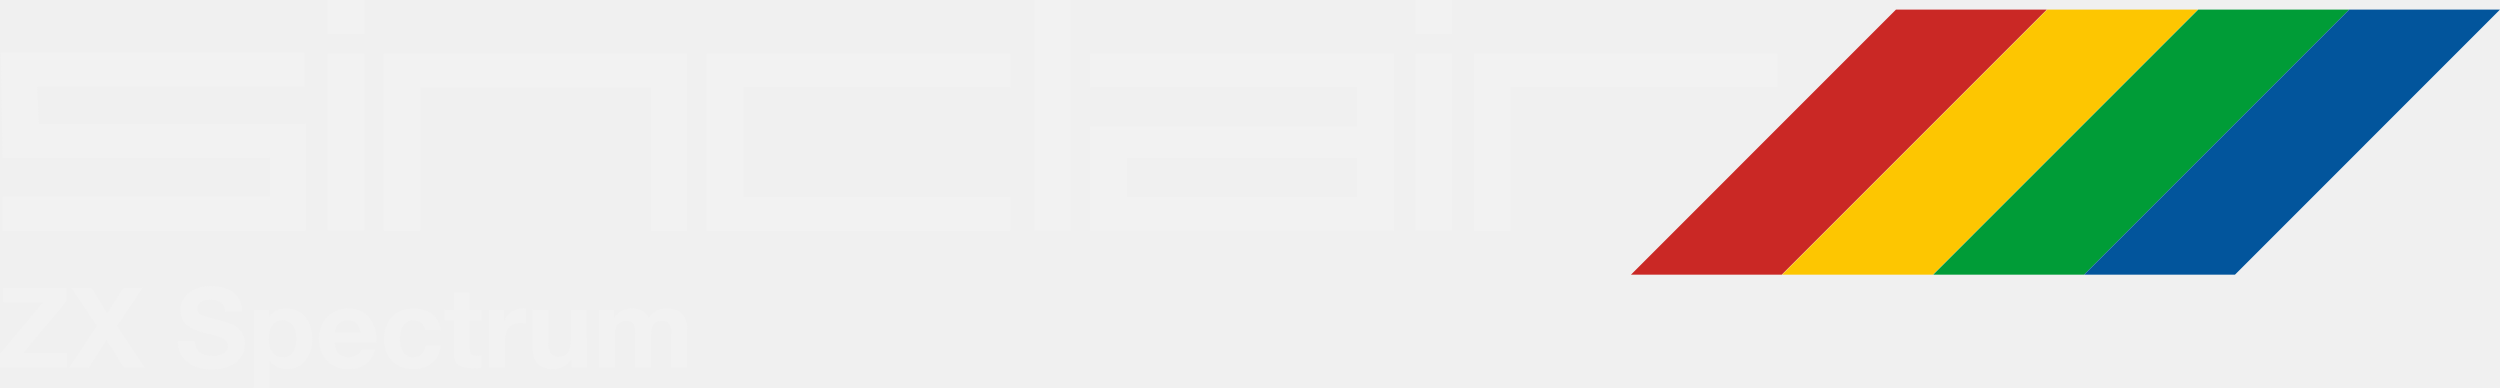
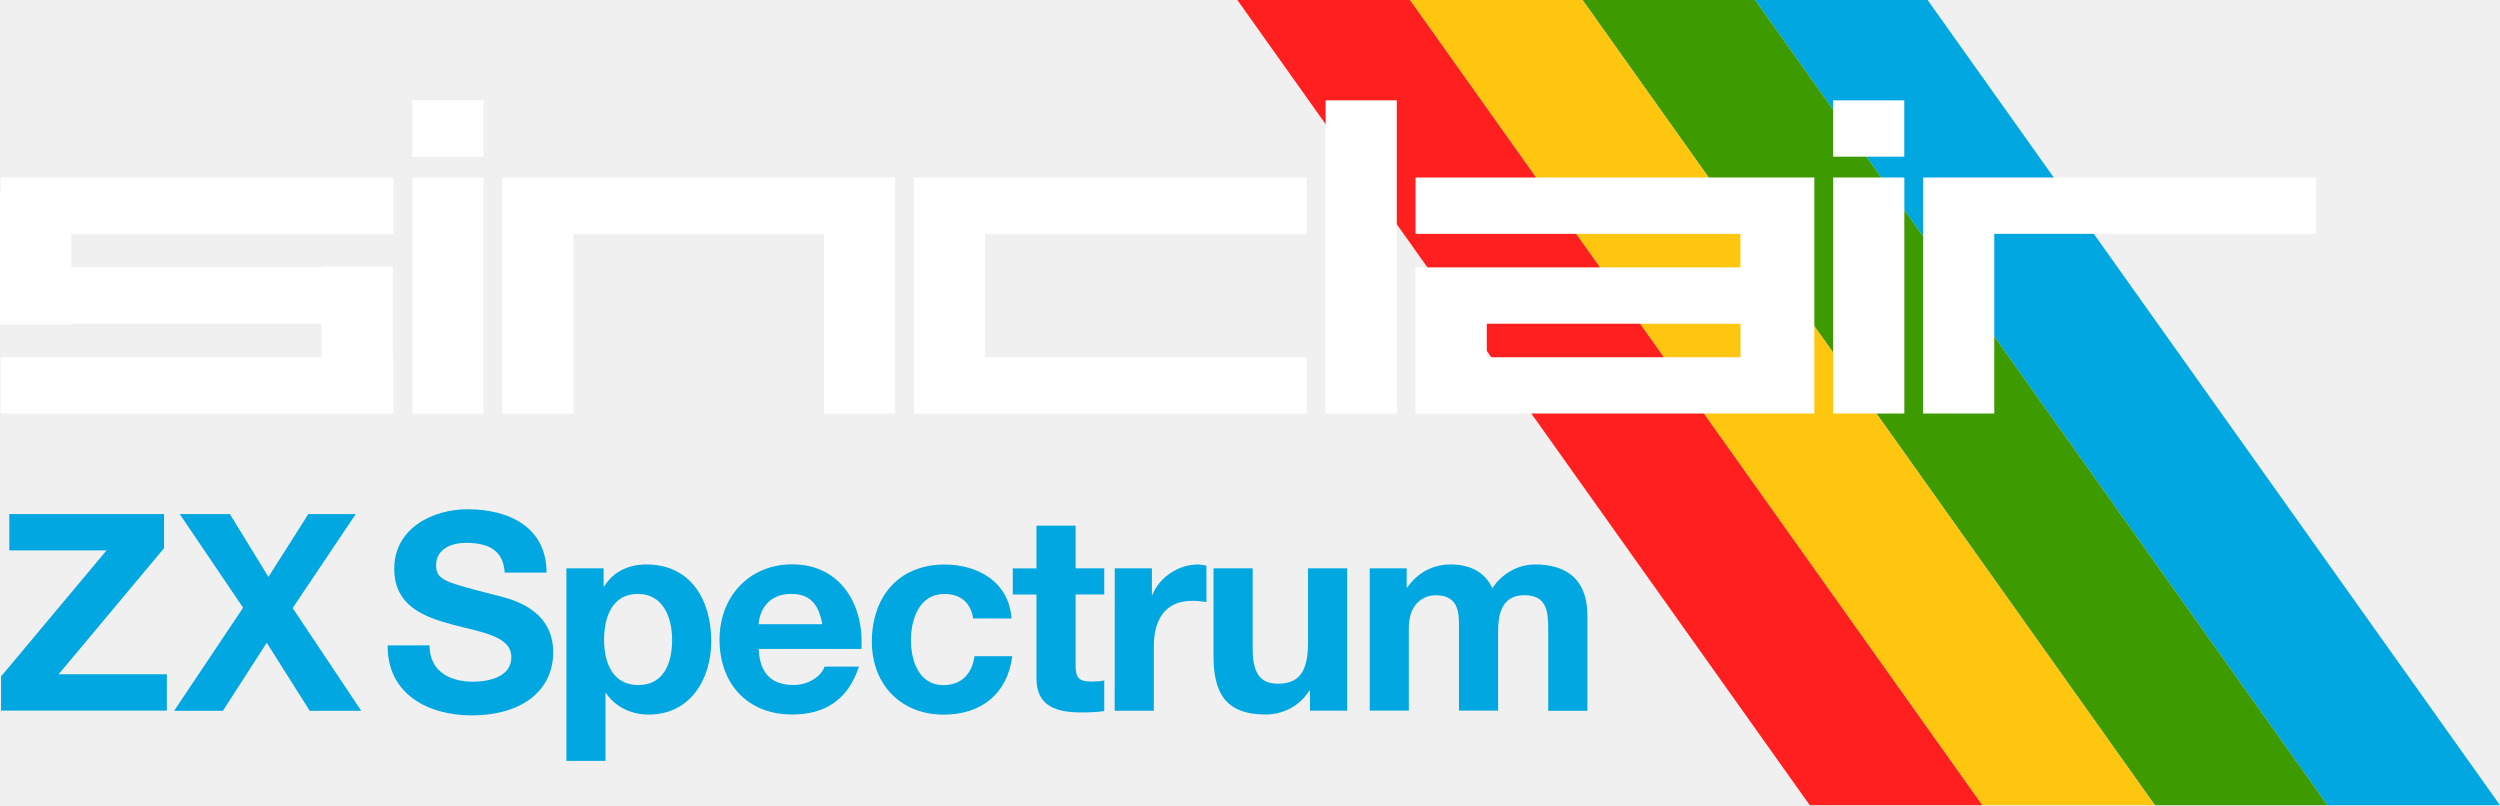
- <svg xmlns="http://www.w3.org/2000/svg" height="87.964" viewBox="0 0 566.929 87.964" width="566.929">
-   <g fill="#f2f2f2">
-     <path d="m.566 52.343v-7.735h60.565v-8.827h-60.565l-.381-23.82h68.81v7.714h-60.566l.381 8.394h60.564v24.276h-68.808z" />
-     <path d="m74.357 52.343v-40.23h8.244v40.23z" />
-     <path d="m87.026 52.343v-40.23h68.81v40.23h-8.244v-32.517h-52.323v32.52z" />
-     <path d="m160.237 52.343v-40.23h68.86v7.714h-60.564v24.782h60.564v7.739h-68.86z" />
-     <path d="m234.583 52.343v-52.343h8.246v52.345h-8.246z" />
-     <path d="m320.994 52.343v-40.23h8.295v40.23z" />
-     <path d="m334.271 52.343v-40.23h68.807v7.714h-60.563v32.521h-8.244z" />
-     <path d="m247.228 12.113v7.714h60.564v8.824h-60.564v23.694h68.861v-40.232zm60.564 32.496h-52.271v-8.827h52.271z" />
-     <path d="m74.357 7.739v-7.739h8.244v7.739z" />
-     <path d="m320.994 7.739v-7.739h8.295v7.739z" />
-     <path d="m0 80.22 9.688-11.586h-8.928v-3.336h14.215v3.136l-9.688 11.586h9.941v3.338h-15.228z" />
-     <path d="m21.985 73.897-5.819-8.601h4.604l3.542 5.768 3.668-5.768h4.351l-5.792 8.625 6.298 9.436h-4.73l-3.947-6.247-4.022 6.247h-4.479z" />
-     <path d="m44.172 77.365c0 2.402 1.871 3.338 3.996 3.338 1.393 0 3.519-.404 3.519-2.252 0-1.947-2.707-2.275-5.363-2.984-2.681-.709-5.388-1.744-5.388-5.137 0-3.692 3.491-5.463 6.754-5.463 3.769 0 7.235 1.643 7.235 5.818h-3.845c-.126-2.176-1.67-2.73-3.566-2.73-1.266 0-2.732.531-2.732 2.049 0 1.394.861 1.567 5.389 2.731 1.315.329 5.362 1.163 5.362 5.261 0 3.313-2.605 5.793-7.513 5.793-3.997 0-7.741-1.974-7.69-6.424z" />
-     <path d="m57.503 70.281h3.416v1.67h.052c.858-1.391 2.275-2.023 3.895-2.023 4.099 0 5.944 3.314 5.944 7.031 0 3.492-1.922 6.754-5.742 6.754-1.569 0-3.061-.684-3.921-1.973h-.051v6.225h-3.593zm9.715 6.576c0-2.074-.835-4.225-3.138-4.225-2.353 0-3.11 2.101-3.11 4.225 0 2.125.809 4.148 3.137 4.148 2.351 0 3.111-2.022 3.111-4.148z" />
-     <path d="m75.922 77.691c.101 2.277 1.214 3.314 3.212 3.314 1.441 0 2.605-.885 2.833-1.694h3.161c-1.012 3.085-3.161 4.399-6.121 4.399-4.124 0-6.678-2.832-6.678-6.881 0-3.922 2.708-6.906 6.678-6.906 4.451 0 6.603 3.746 6.35 7.767zm5.842-2.275c-.328-1.822-1.113-2.781-2.858-2.781-2.277 0-2.935 1.77-2.985 2.781z" />
-     <path d="m96.387 74.884c-.229-1.467-1.164-2.25-2.657-2.25-2.302 0-3.062 2.326-3.062 4.248 0 1.873.733 4.123 2.985 4.123 1.669 0 2.63-1.063 2.858-2.653h3.464c-.455 3.464-2.858 5.36-6.298 5.36-3.946 0-6.604-2.781-6.604-6.703 0-4.072 2.428-7.084 6.678-7.084 3.088 0 5.92 1.619 6.147 4.961z" />
-     <path d="m106.558 70.281h2.63v2.403h-2.63v6.476c0 1.215.303 1.521 1.517 1.521.38 0 .734-.025 1.113-.104v2.807c-.606.104-1.391.13-2.099.13-2.201 0-4.123-.509-4.123-3.112v-7.714h-2.177v-2.403h2.177v-3.925h3.592z" />
-     <path d="m110.909 70.281h3.415v2.43h.051c.657-1.646 2.429-2.782 4.175-2.782.253 0 .556.05.784.129v3.337c-.33-.075-.859-.126-1.29-.126-2.63 0-3.542 1.896-3.542 4.196v5.896h-3.592z" />
-     <path d="m133.018 83.358h-3.416v-1.821h-.076c-.911 1.467-2.479 2.176-3.997 2.176-3.82 0-4.782-2.147-4.782-5.387v-8.045h3.594v7.387c0 2.149.632 3.213 2.301 3.213 1.949 0 2.783-1.088 2.783-3.743v-6.854h3.592z" />
-     <path d="m135.852 70.281h3.391v1.771h.05c.937-1.344 2.302-2.127 3.997-2.127 1.645 0 3.111.607 3.82 2.178.759-1.141 2.125-2.178 3.946-2.178 2.783 0 4.782 1.289 4.782 4.681v8.752h-3.593v-7.412c0-1.743-.15-3.187-2.2-3.187-2.024 0-2.404 1.67-2.404 3.313v7.286h-3.592v-7.335c0-1.52.101-3.264-2.177-3.264-.708 0-2.428.455-2.428 3.011v7.588h-3.592z" />
+ <svg xmlns="http://www.w3.org/2000/svg" version="1.1" id="Layer_1" x="0px" y="0px" viewBox="0 0 3839 1236.5" style="enable-background:new 0 0 3839 1236.5;" xml:space="preserve">
+   <style type="text/css">
+ 	.st0{fill:#FFFFFF;}
+ 	.st1{fill:#00A7E1;}
+ 	.st2{fill:#3D9B00;}
+ 	.st3{fill:#FFC610;}
+ 	.st4{fill:#FF1F1F;}
+ </style>
+   <g>
+     <rect x="633.1" y="154.1" class="st0" width="109.3" height="86.5" />
+     <g>
+       <g>
+         <polygon class="st1" points="2960,0 2695.1,0 3574,1236.5 3839,1236.5    " />
+         <polygon class="st2" points="2695.1,0 2430.1,0 3309,1236.5 3574,1236.5    " />
+         <polygon class="st3" points="2430.1,0 2165.1,0 3044,1236.5 3309,1236.5    " />
+       </g>
+       <polygon class="st4" points="2165.1,0 1900.1,0 2779.1,1236.5 3044,1236.5   " />
+     </g>
+     <g>
+       <rect x="633.1" y="272.6" class="st0" width="109.3" height="362.4" />
+       <rect x="2815" y="272.6" class="st0" width="109.3" height="362.4" />
+       <rect x="2035.6" y="154.1" class="st0" width="109.3" height="481" />
+       <polygon class="st0" points="880.6,272.6 771.3,272.6 771.3,359.1 771.3,635 880.6,635 880.6,359.1 1265.3,359.1 1265.3,635     1374.5,635 1374.5,359.1 1374.5,272.6 1265.3,272.6   " />
+       <polygon class="st0" points="3556.4,272.6 3062.4,272.6 2953.1,272.6 2953.1,359.1 2953.1,635 3062.4,635 3062.4,359.1     3556.4,359.1   " />
+       <polygon class="st0" points="0.9,296.5 0,296.5 0,410.6 0,497.1 0,498.3 109.3,498.3 109.3,497.1 494,497.1 494,548.6 0.9,548.6     0.9,635 494,635 603.2,635 604.1,635 604.1,548.6 603.2,548.6 603.2,497.1 603.2,410.6 603.2,409.3 494,409.3 494,410.6     109.3,410.6 109.3,359.1 604.1,359.1 604.1,272.6 0.9,272.6   " />
+       <polygon class="st0" points="1403.4,272.6 1403.4,359.1 1403.4,548.6 1403.4,635 1512.7,635 2006.7,635 2006.7,548.6     1512.7,548.6 1512.7,359.1 2006.7,359.1 2006.7,272.6 1512.7,272.6   " />
+       <path class="st0" d="M2777.1,272.6h-100.4h-4.1h-498.9v86.5h498.9v51.5h-498.9v4.6v81.9v51.5V635H2283h389.6h4.1h100.4h4.9h4.1    V272.6h-4.1H2777.1z M2283.1,548.6v-51.5h389.6v51.5H2283.1z" />
+     </g>
+     <g>
+       <path class="st1" d="M1.6,1038.8l162-193.6H14.3v-55.8h237.6v52.4L90,1035.4h166.2v55.8H1.6V1038.8z" />
+       <path class="st1" d="M373.3,933.2L276,789.4h77l59.2,96.5l61.3-96.5h72.8l-96.9,144.3l105.3,157.8h-79.1l-66-104.5l-67.3,104.5    h-74.9L373.3,933.2z" />
+       <path class="st1" d="M659.6,991c0,40.2,31.3,55.8,66.8,55.8c23.3,0,58.8-6.8,58.8-37.6c0-32.6-45.3-38.1-89.7-49.9    c-44.8-11.8-90.1-29.2-90.1-85.9c0-61.8,58.4-91.4,112.9-91.4c63,0,121,27.5,121,97.3H775c-2.1-36.4-27.9-45.7-59.6-45.7    c-21.2,0-45.7,8.9-45.7,34.3c0,23.3,14.4,26.2,90.1,45.7c22,5.5,89.7,19.5,89.7,88c0,55.4-43.6,96.9-125.6,96.9    c-66.8,0-129.4-33-128.6-107.4L659.6,991L659.6,991z" />
+       <path class="st1" d="M869.8,872.7h57.1v27.9h0.8c14.4-23.3,38.1-33.8,65.1-33.8c68.5,0,99.4,55.4,99.4,117.6    c0,58.4-32.2,112.9-96,112.9c-26.2,0-51.2-11.4-65.6-33h-0.8v104.1h-60V872.7z M1032.1,982.6c0-34.7-14-70.6-52.5-70.6    c-39.3,0-52,35.1-52,70.6c0,35.5,13.5,69.4,52.5,69.4C1019.5,1051.9,1032.1,1018.1,1032.1,982.6z" />
+       <path class="st1" d="M1165,996.5c1.7,38.1,20.3,55.4,53.7,55.4c24.1,0,43.6-14.8,47.4-28.3h52.9c-16.9,51.6-52.9,73.6-102.4,73.6    c-69,0-111.7-47.4-111.7-115.1c0-65.6,45.3-115.5,111.7-115.5c74.5,0,110.4,62.6,106.2,129.9L1165,996.5L1165,996.5z     M1262.7,958.5c-5.5-30.5-18.6-46.5-47.8-46.5c-38.1,0-49.1,29.6-49.9,46.5H1262.7z" />
+       <path class="st1" d="M1494.4,949.7c-3.8-24.5-19.5-37.6-44.4-37.6c-38.5,0-51.2,38.9-51.2,71.1c0,31.3,12.3,68.9,49.9,68.9    c27.9,0,44-17.8,47.8-44.4h58c-7.6,57.9-47.8,89.7-105.3,89.7c-66,0-110.4-46.5-110.4-112.1c0-68.1,40.6-118.4,111.7-118.4    c51.6,0,99,27.1,102.8,82.9L1494.4,949.7L1494.4,949.7z" />
+       <path class="st1" d="M1651.7,872.7h44v40.2h-44v108.3c0,20.3,5.1,25.4,25.4,25.4c6.3,0,12.3-0.4,18.6-1.7v47    c-10.2,1.7-23.3,2.1-35.1,2.1c-36.8,0-69-8.5-69-52V913h-36.4v-40.2h36.4v-65.6h60.1V872.7z" />
+       <path class="st1" d="M1711.8,872.7h57.1v40.6h0.8c11-27.5,40.6-46.5,69.8-46.5c4.2,0,9.3,0.8,13.1,2.1v55.8    c-5.5-1.3-14.4-2.1-21.6-2.1c-44,0-59.2,31.7-59.2,70.2v98.6h-60.1L1711.8,872.7L1711.8,872.7z" />
+       <path class="st1" d="M2068.7,1091.3h-57.1v-30.5h-1.3c-15.2,24.5-41.5,36.4-66.8,36.4c-63.9,0-80-36-80-90.1V872.7h60.1v123.5    c0,36,10.6,53.7,38.5,53.7c32.6,0,46.5-18.2,46.5-62.6V872.7h60.1V1091.3z" />
+       <path class="st1" d="M2103.4,872.7h56.7v29.6h0.8c15.7-22.4,38.5-35.5,66.8-35.5c27.5,0,52,10.2,63.9,36.4    c12.7-19,35.5-36.4,66-36.4c46.5,0,80,21.6,80,78.3v146.4h-60.1V967.3c0-29.2-2.5-53.3-36.8-53.3c-33.8,0-40.2,27.9-40.2,55.4    v121.8h-60.1V968.6c0-25.4,1.7-54.6-36.4-54.6c-11.8,0-40.6,7.6-40.6,50.3v126.9h-60.1V872.7H2103.4z" />
+     </g>
+     <rect x="2814.9" y="154.1" class="st0" width="109.3" height="86.5" />
  </g>
-   <path d="m429.958 2.173-60.103 60.112h34.207l60.105-60.112z" fill="#ca2825" />
-   <path d="m464.244 2.173-60.106 60.112h34.209l60.104-60.112z" fill="#fdc601" />
-   <path d="m498.501 2.173-60.103 60.112h34.207l60.105-60.112z" fill="#009c37" />
-   <path d="m532.722 2.173-60.105 60.112h34.209l60.103-60.112z" fill="#02559c" />
</svg>
